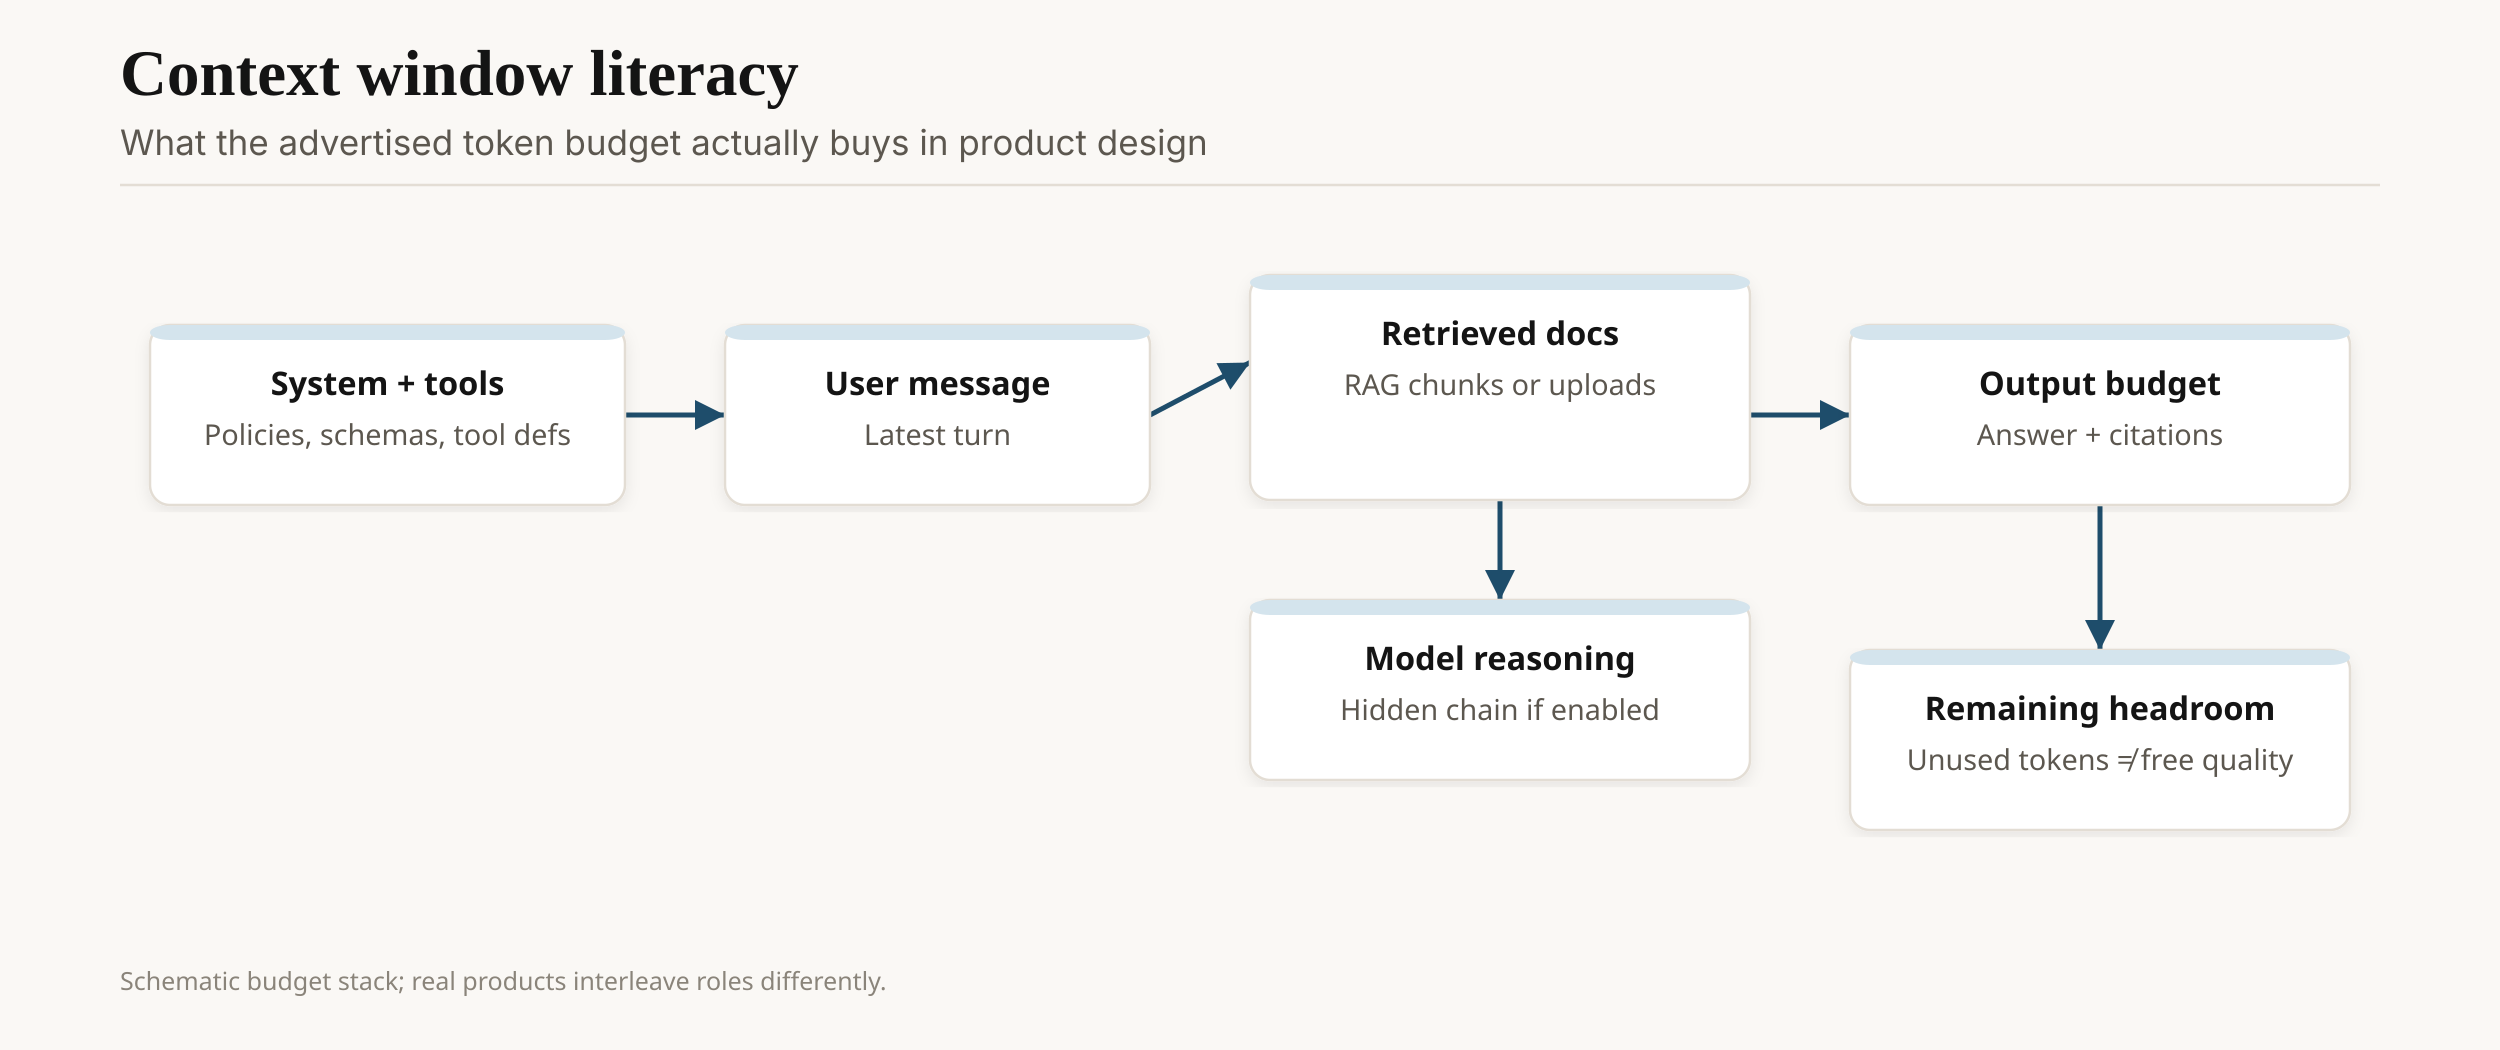
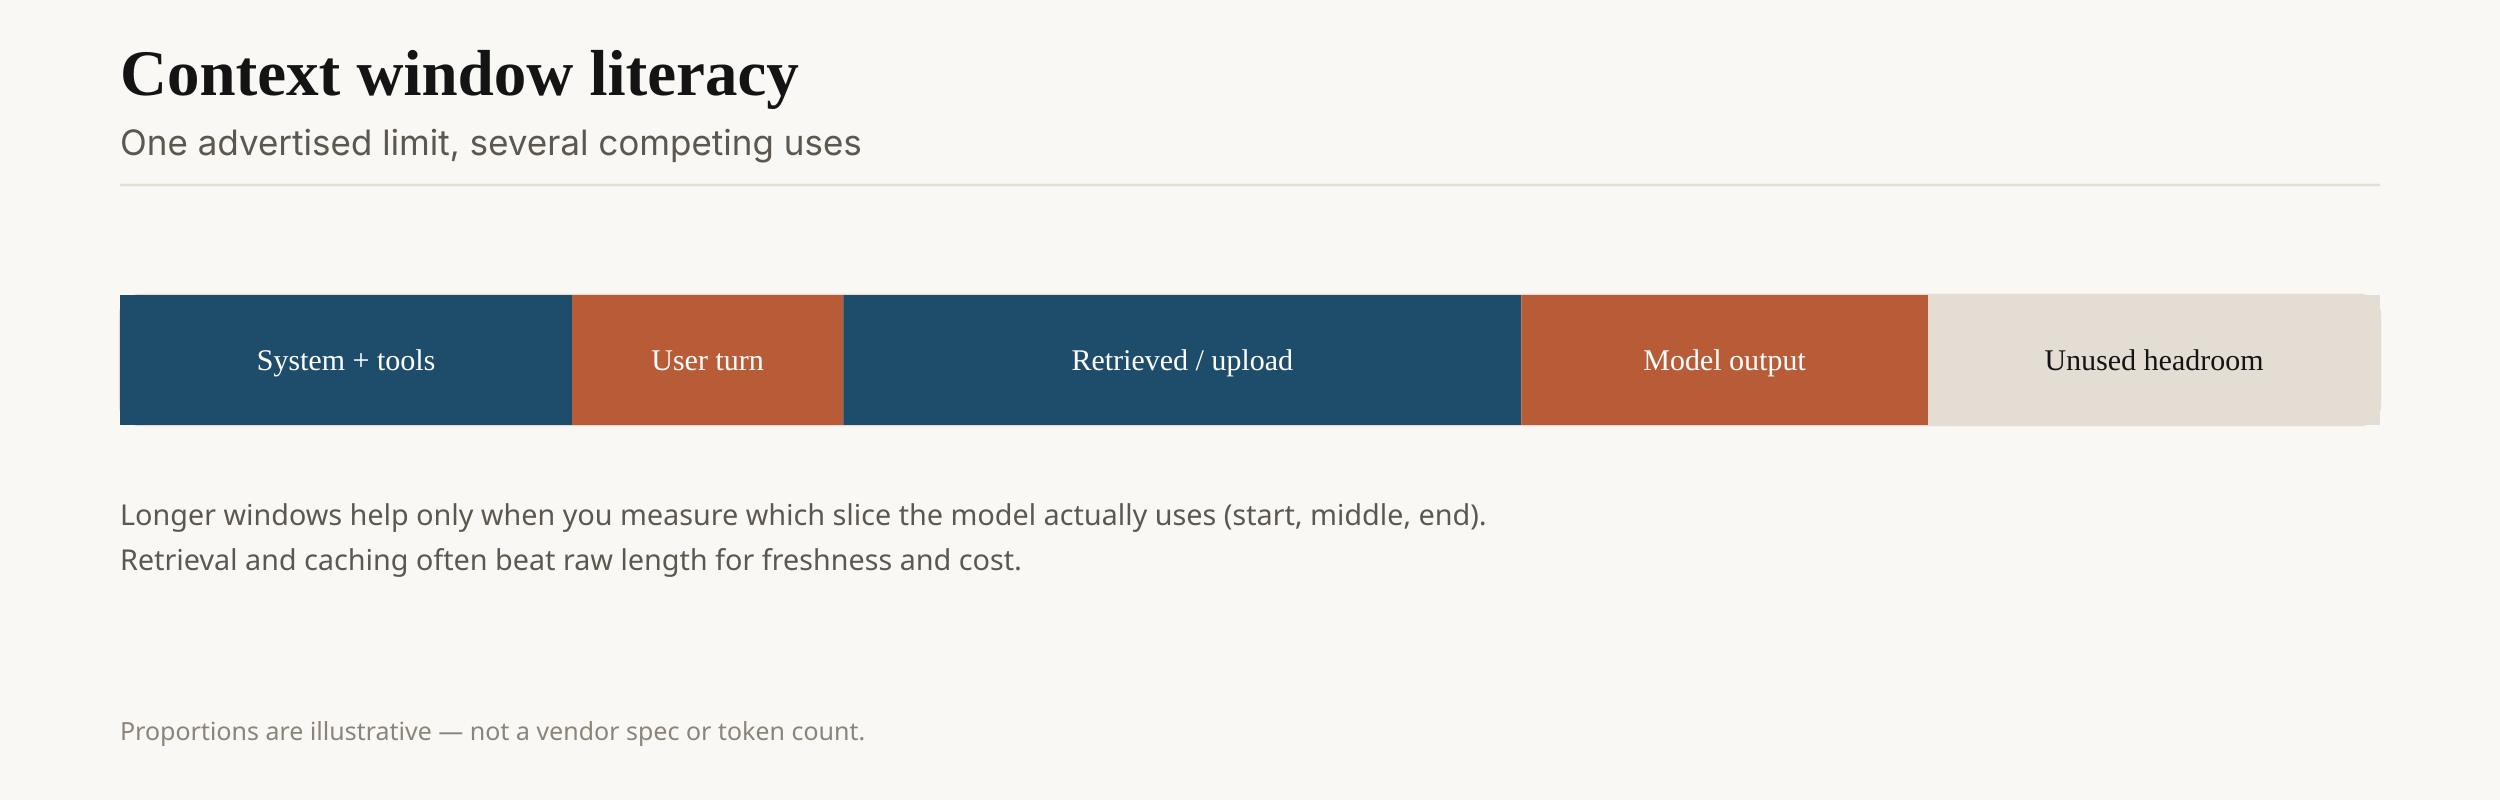
- <svg xmlns="http://www.w3.org/2000/svg" viewBox="0 0 1000 420" width="1000" height="420" role="img" aria-labelledby="title desc">
+ <svg xmlns="http://www.w3.org/2000/svg" viewBox="0 0 1000 320" width="1000" height="320" role="img" aria-labelledby="title desc">
  <defs>
    <style>
      .t-title { font: 600 26px Georgia, 'Times New Roman', serif; fill: #141414; }
      .t-sub { font: 400 14px system-ui, -apple-system, 'Segoe UI', sans-serif; fill: #5C574F; }
      .t-year { font: 700 13px system-ui, sans-serif; fill: #1E4D6B; }
      .t-label { font: 600 12px system-ui, sans-serif; fill: #141414; }
      .t-body { font: 400 11.5px system-ui, sans-serif; fill: #5C574F; }
      .t-small { font: 400 10px system-ui, sans-serif; fill: #8A847A; }
      .t-card-title { font: 600 13px system-ui, sans-serif; fill: #141414; }
    </style>
    <filter id="shadow" x="-4%" y="-4%" width="108%" height="108%">
      <feDropShadow dx="0" dy="2" stdDeviation="3" flood-color="#141414" flood-opacity="0.08" />
    </filter>
    <marker id="arrow" markerWidth="8" markerHeight="8" refX="6" refY="3" orient="auto">
      <path d="M0,0 L6,3 L0,6 Z" fill="#1E4D6B" />
    </marker>
  </defs>
  <rect width="100%" height="100%" fill="#FAF8F5" />
  <text x="48" y="38" class="t-title">Context window literacy</text>
-   <text x="48" y="62" class="t-sub">What the advertised token budget actually buys in product design</text>
+   <text x="48" y="62" class="t-sub">One advertised limit, several competing uses</text>
  <line x1="48" y1="74" x2="952" y2="74" stroke="#E3DDD4" />
-   <line x1="250" y1="166" x2="290" y2="166" stroke="#1E4D6B" stroke-width="2" marker-end="url(#arrow)" />
-   <line x1="460" y1="166" x2="500" y2="145" stroke="#1E4D6B" stroke-width="2" marker-end="url(#arrow)" />
-   <line x1="600" y1="200" x2="600" y2="240" stroke="#1E4D6B" stroke-width="2" marker-end="url(#arrow)" />
-   <line x1="700" y1="166" x2="740" y2="166" stroke="#1E4D6B" stroke-width="2" marker-end="url(#arrow)" />
-   <line x1="840" y1="202" x2="840" y2="260" stroke="#1E4D6B" stroke-width="2" marker-end="url(#arrow)" />
-   <rect x="60" y="130" width="190" height="72" rx="8" fill="#FFFFFF" stroke="#E3DDD4" filter="url(#shadow)" />
-   <rect x="60" y="130" width="190" height="6" rx="8" fill="#D4E4ED" />
-   <text x="155.0" y="158" text-anchor="middle" class="t-card-title">System + tools</text>
-   <text x="155.0" y="178" text-anchor="middle" class="t-body">Policies, schemas, tool defs</text>
-   <rect x="290" y="130" width="170" height="72" rx="8" fill="#FFFFFF" stroke="#E3DDD4" filter="url(#shadow)" />
-   <rect x="290" y="130" width="170" height="6" rx="8" fill="#D4E4ED" />
-   <text x="375.0" y="158" text-anchor="middle" class="t-card-title">User message</text>
-   <text x="375.0" y="178" text-anchor="middle" class="t-body">Latest turn</text>
-   <rect x="500" y="110" width="200" height="90" rx="8" fill="#FFFFFF" stroke="#E3DDD4" filter="url(#shadow)" />
-   <rect x="500" y="110" width="200" height="6" rx="8" fill="#D4E4ED" />
-   <text x="600.0" y="138" text-anchor="middle" class="t-card-title">Retrieved docs</text>
-   <text x="600.0" y="158" text-anchor="middle" class="t-body">RAG chunks or uploads</text>
-   <rect x="500" y="240" width="200" height="72" rx="8" fill="#FFFFFF" stroke="#E3DDD4" filter="url(#shadow)" />
-   <rect x="500" y="240" width="200" height="6" rx="8" fill="#D4E4ED" />
-   <text x="600.0" y="268" text-anchor="middle" class="t-card-title">Model reasoning</text>
-   <text x="600.0" y="288" text-anchor="middle" class="t-body">Hidden chain if enabled</text>
-   <rect x="740" y="130" width="200" height="72" rx="8" fill="#FFFFFF" stroke="#E3DDD4" filter="url(#shadow)" />
-   <rect x="740" y="130" width="200" height="6" rx="8" fill="#D4E4ED" />
-   <text x="840.0" y="158" text-anchor="middle" class="t-card-title">Output budget</text>
-   <text x="840.0" y="178" text-anchor="middle" class="t-body">Answer + citations</text>
-   <rect x="740" y="260" width="200" height="72" rx="8" fill="#FFFFFF" stroke="#E3DDD4" filter="url(#shadow)" />
-   <rect x="740" y="260" width="200" height="6" rx="8" fill="#D4E4ED" />
-   <text x="840.0" y="288" text-anchor="middle" class="t-card-title">Remaining headroom</text>
-   <text x="840.0" y="308" text-anchor="middle" class="t-body">Unused tokens ≠ free quality</text>
-   <text x="48" y="396" class="t-small">Schematic budget stack; real products interleave roles differently.</text>
+   <rect x="48" y="118" width="904" height="52" rx="8" fill="#FFFFFF" stroke="#E3DDD4" />
+   <rect x="48.0" y="118" width="180.8" height="52" fill="#1E4D6B" stroke="none" />
+   <text x="138.4" y="148.0" text-anchor="middle" font="600 11px system-ui,sans-serif" fill="#FFFFFF">System + tools</text>
+   <rect x="228.8" y="118" width="108.5" height="52" fill="#B85C38" stroke="none" />
+   <text x="283.0" y="148.0" text-anchor="middle" font="600 11px system-ui,sans-serif" fill="#FFFFFF">User turn</text>
+   <rect x="337.3" y="118" width="271.2" height="52" fill="#1E4D6B" stroke="none" />
+   <text x="472.9" y="148.0" text-anchor="middle" font="600 11px system-ui,sans-serif" fill="#FFFFFF">Retrieved / upload</text>
+   <rect x="608.5" y="118" width="162.7" height="52" fill="#B85C38" stroke="none" />
+   <text x="689.8" y="148.0" text-anchor="middle" font="600 11px system-ui,sans-serif" fill="#FFFFFF">Model output</text>
+   <rect x="771.2" y="118" width="180.8" height="52" fill="#E3DDD4" stroke="none" />
+   <text x="861.6" y="148.0" text-anchor="middle" font="600 11px system-ui,sans-serif" fill="#141414">Unused headroom</text>
+   <text x="48" y="210" class="t-body">Longer windows help only when you measure which slice the model actually uses (start, middle, end).</text>
+   <text x="48" y="228" class="t-body">Retrieval and caching often beat raw length for freshness and cost.</text>
+   <text x="48" y="296" class="t-small">Proportions are illustrative — not a vendor spec or token count.</text>
</svg>
